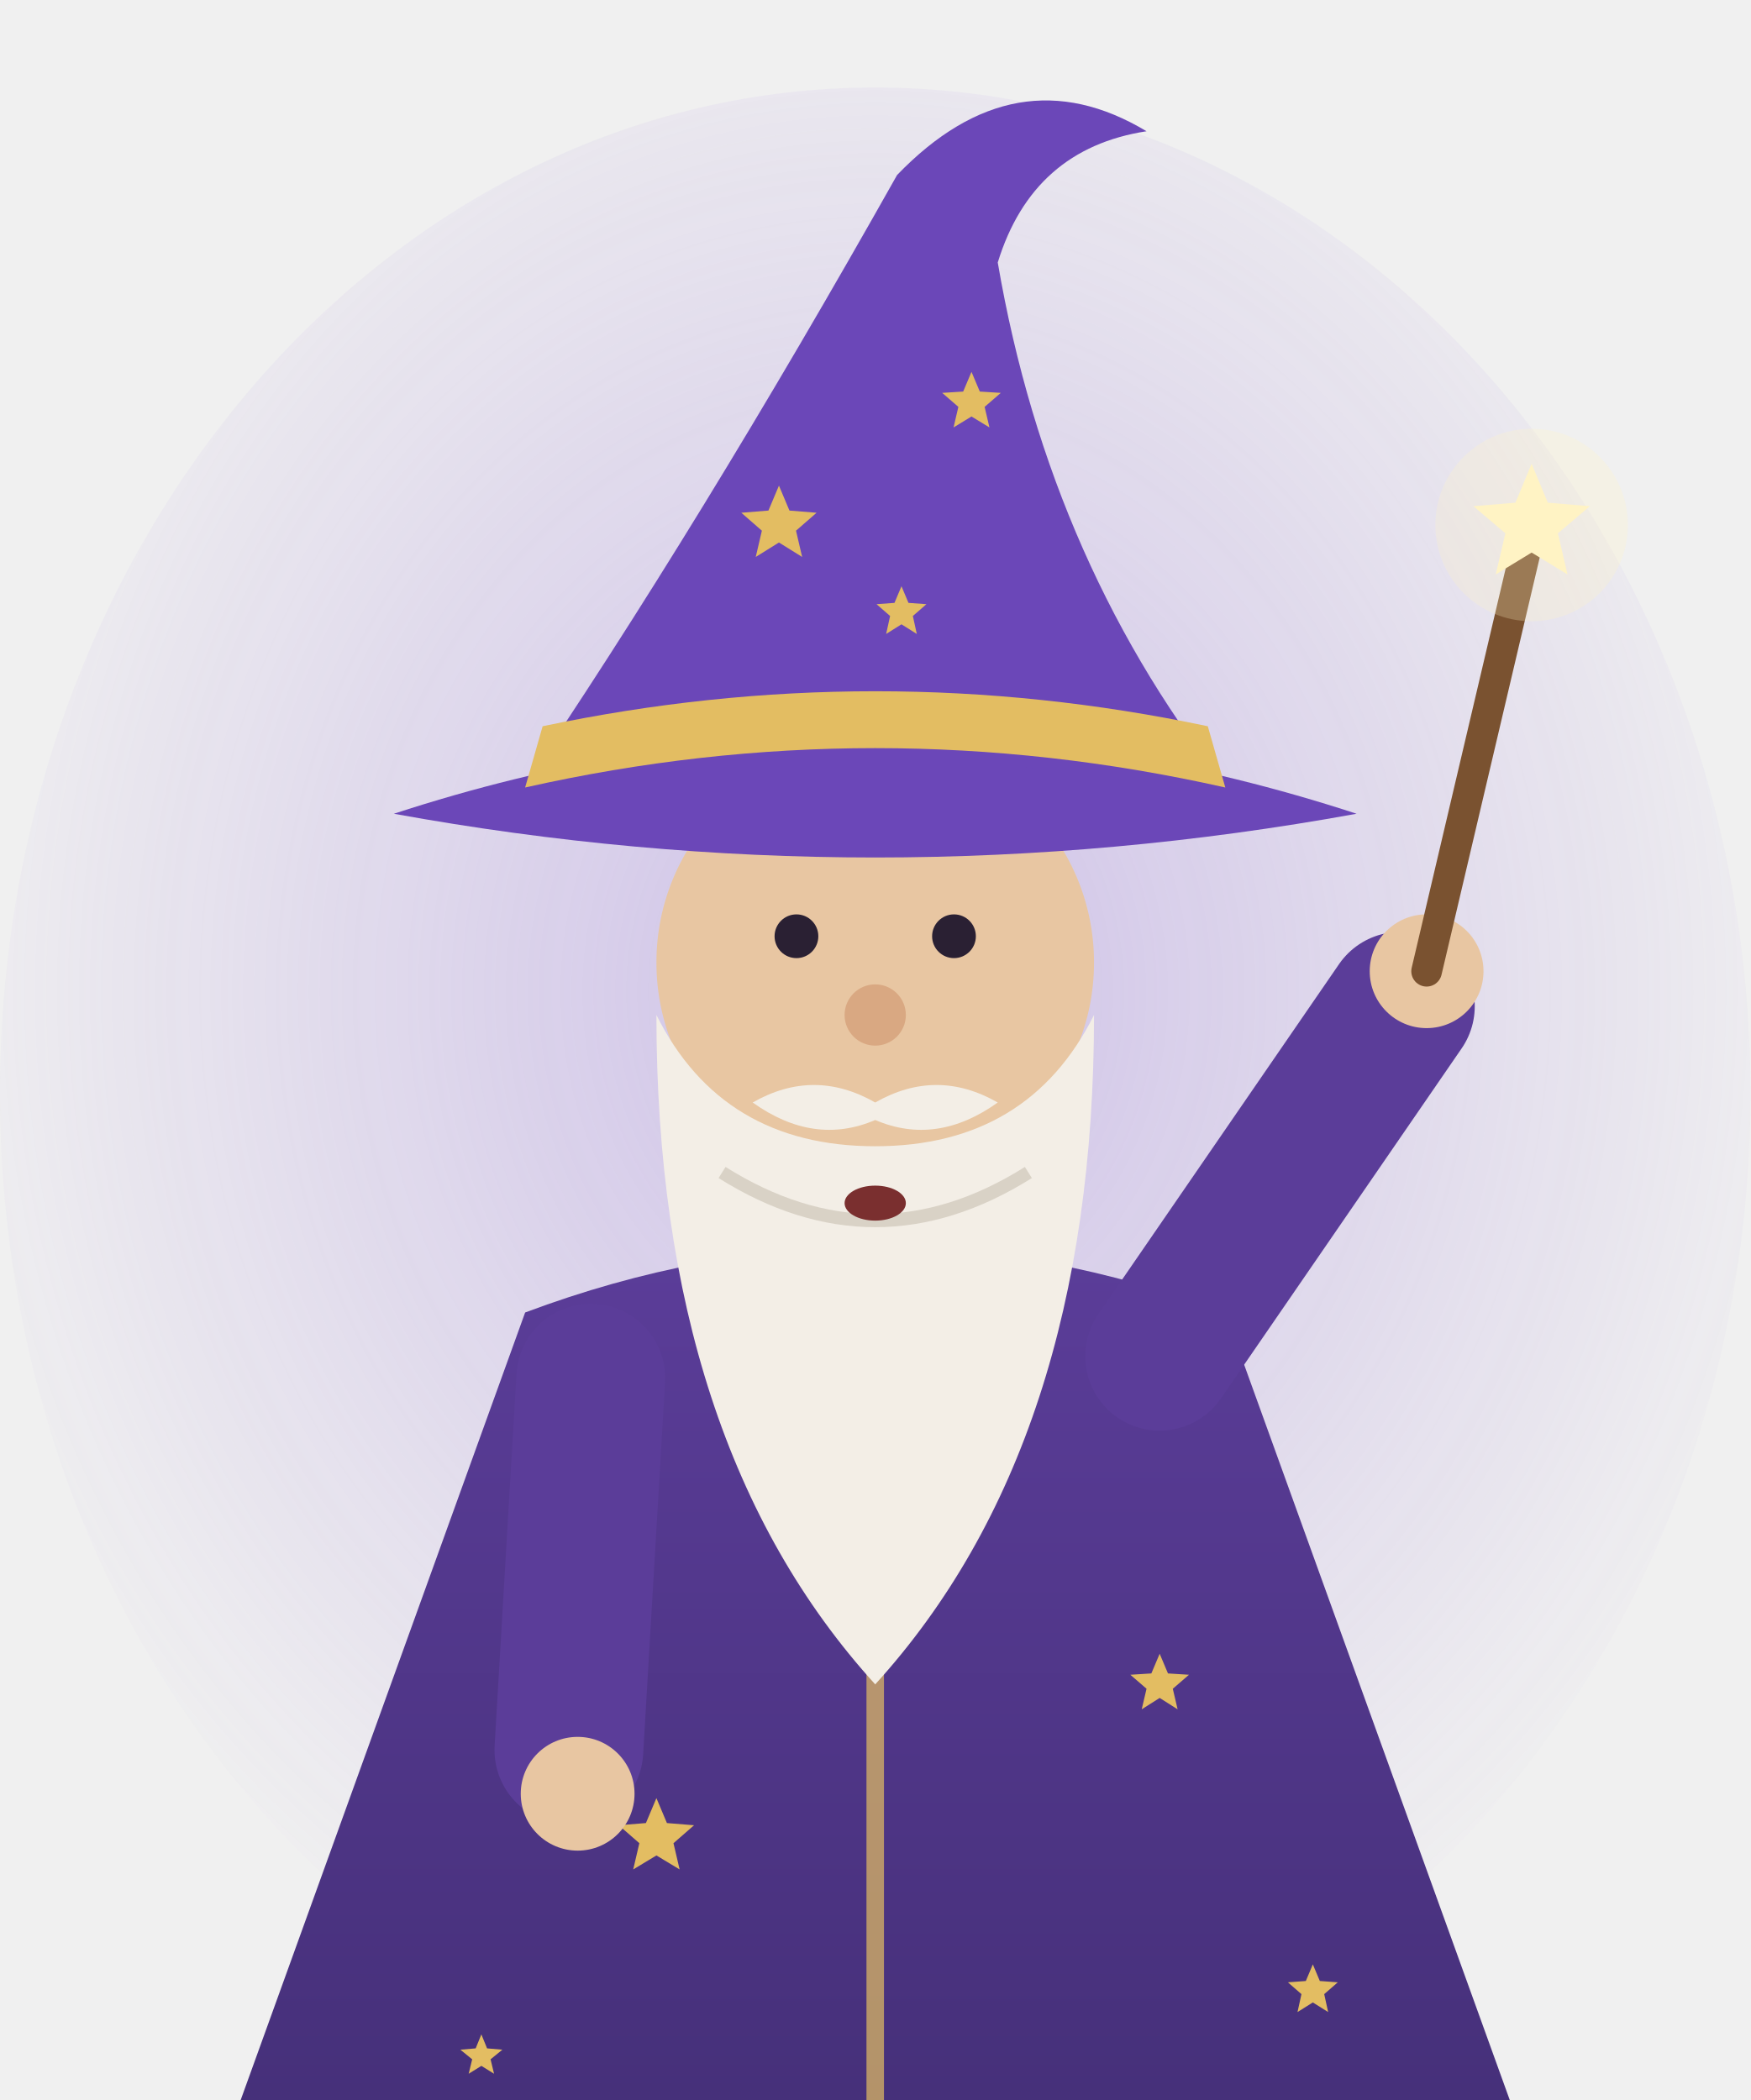
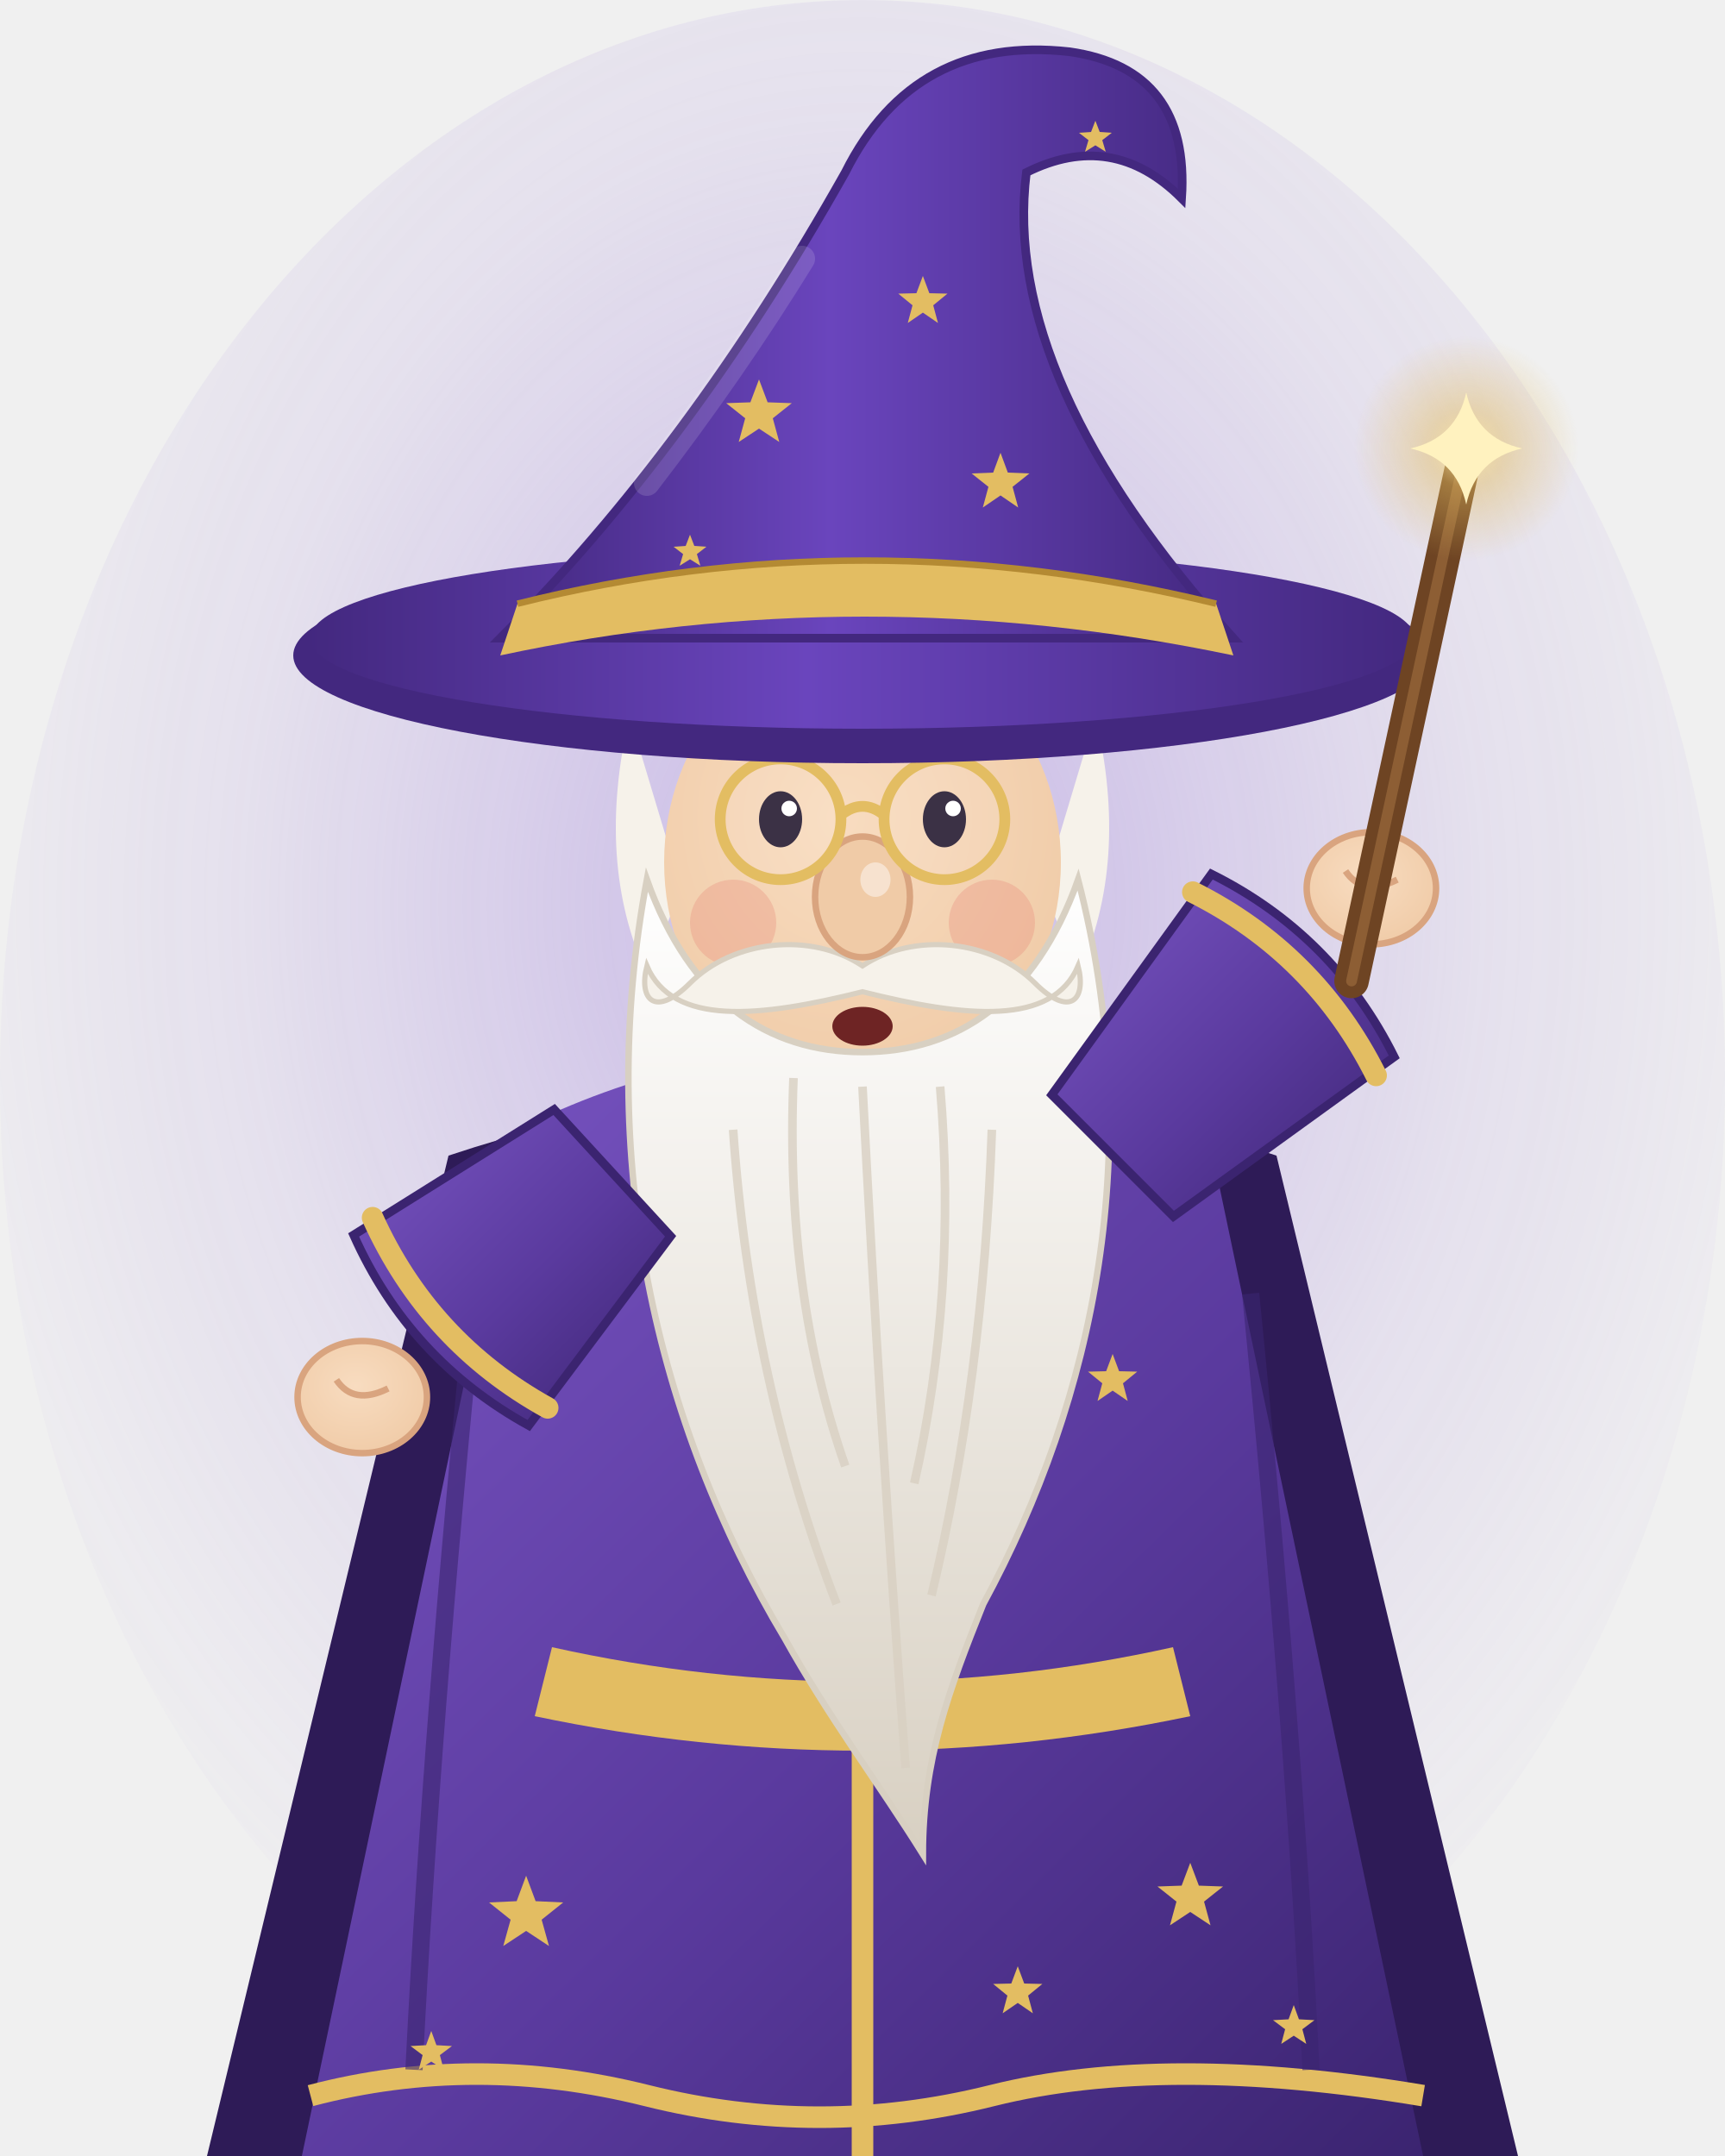
- <svg xmlns="http://www.w3.org/2000/svg" viewBox="0 0 400 480">
+ <svg xmlns="http://www.w3.org/2000/svg" viewBox="0 0 400 500">
  <defs>
-     <radialGradient id="glow" cx="50%" cy="45%" r="55%">
-       <stop offset="0" stop-color="#8f6ad8" stop-opacity=".35" />
+     <radialGradient id="aura" cx="50%" cy="42%" r="60%">
+       <stop offset="0" stop-color="#8f6ad8" stop-opacity=".42" />
+       <stop offset=".6" stop-color="#8f6ad8" stop-opacity=".12" />
      <stop offset="1" stop-color="#8f6ad8" stop-opacity="0" />
    </radialGradient>
-     <linearGradient id="robe" x1="0" x2="0" y1="0" y2="1">
-       <stop offset="0" stop-color="#5b3d99" />
-       <stop offset="1" stop-color="#46307a" />
+     <linearGradient id="robeG" x1="0" x2="1" y1="0" y2="1">
+       <stop offset="0" stop-color="#7a56c4" />
+       <stop offset=".55" stop-color="#5a3a9e" />
+       <stop offset="1" stop-color="#3b2470" />
    </linearGradient>
+     <linearGradient id="hatG" x1="0" x2="1">
+       <stop offset="0" stop-color="#43287f" />
+       <stop offset=".45" stop-color="#6a45bd" />
+       <stop offset="1" stop-color="#43287f" />
+     </linearGradient>
+     <radialGradient id="skinG" cx="45%" cy="40%" r="65%">
+       <stop offset="0" stop-color="#f8dcc0" />
+       <stop offset="1" stop-color="#f0cba7" />
+     </radialGradient>
+     <linearGradient id="beardG" x1="0" x2="0" y1="0" y2="1">
+       <stop offset="0" stop-color="#ffffff" />
+       <stop offset="1" stop-color="#d8d0c2" />
+     </linearGradient>
+     <radialGradient id="tipG">
+       <stop offset="0" stop-color="#fff2bf" stop-opacity=".95" />
+       <stop offset=".35" stop-color="#e3bd62" stop-opacity=".45" />
+       <stop offset="1" stop-color="#e3bd62" stop-opacity="0" />
+     </radialGradient>
  </defs>
-   <ellipse cx="200" cy="250" rx="200" ry="230" fill="url(#glow)" />
-   <path d="M120 300 Q200 270 280 300 L345 480 L55 480 Z" fill="url(#robe)" />
-   <path d="M200 290 L200 480" stroke="#e3bd62" stroke-width="4" opacity=".7" />
-   <polygon points="150.0,411.0 152.4,416.7 158.6,417.2 153.9,421.3 155.3,427.3 150.0,424.1 144.7,427.3 146.1,421.3 141.4,417.2 147.6,416.7" fill="#e3bd62" />
-   <polygon points="265.0,378.0 266.9,382.5 271.7,382.8 268.0,386.0 269.1,390.7 265.0,388.1 260.9,390.7 262.0,386.0 258.3,382.8 263.1,382.5" fill="#e3bd62" />
-   <polygon points="300.0,449.0 301.6,452.8 305.7,453.1 302.6,455.8 303.5,459.9 300.0,457.7 296.5,459.9 297.4,455.8 294.3,453.1 298.4,452.8" fill="#e3bd62" />
-   <polygon points="110.0,465.0 111.3,468.2 114.8,468.5 112.1,470.7 112.9,474.0 110.0,472.2 107.1,474.0 107.9,470.7 105.2,468.5 108.7,468.2" fill="#e3bd62" />
-   <path d="M135 315 L130 400" stroke="#5b3d99" stroke-width="34" stroke-linecap="round" />
-   <circle cx="132" cy="410" r="13" fill="#e8c6a2" />
-   <path d="M265 310 L320 230" stroke="#5b3d99" stroke-width="34" stroke-linecap="round" />
-   <circle cx="326" cy="222" r="13" fill="#e8c6a2" />
-   <path d="M326 222 L350 120" stroke="#7a5230" stroke-width="7" stroke-linecap="round" />
-   <polygon points="350.0,106.0 353.7,114.9 363.3,115.7 356.0,121.9 358.2,131.3 350.0,126.3 341.8,131.3 344.0,121.9 336.7,115.7 346.3,114.9" fill="#fff3c4" />
-   <circle cx="350" cy="120" r="22" fill="#fff3c4" opacity=".25" />
-   <circle cx="200" cy="220" r="50" fill="#e8c6a2" />
-   <path d="M150 232 Q150 330 200 385 Q250 330 250 232 Q235 262 200 262 Q165 262 150 232 Z" fill="#f3eee6" />
-   <path d="M165 268 Q200 290 235 268" stroke="#d9d2c6" stroke-width="3" fill="none" />
-   <ellipse cx="200" cy="275" rx="7" ry="4" fill="#7a2f2f" />
-   <path d="M172 252 Q186 244 200 252 Q214 244 228 252 Q214 262 200 256 Q186 262 172 252 Z" fill="#f3eee6" />
-   <circle cx="182" cy="214" r="5" fill="#2a2033" />
-   <circle cx="218" cy="214" r="5" fill="#2a2033" />
-   <path d="M170 192 Q182 184 194 192" stroke="#f3eee6" stroke-width="6" fill="none" stroke-linecap="round" />
-   <path d="M206 192 Q218 184 230 192" stroke="#f3eee6" stroke-width="6" fill="none" stroke-linecap="round" />
-   <circle cx="200" cy="232" r="7" fill="#d9a882" />
-   <path d="M90 186 Q200 150 310 186 Q200 206 90 186 Z" fill="#6b47b8" />
-   <path d="M118 182 Q160 120 205 40 Q232 12 262 30 Q236 34 228 60 Q240 130 282 182 Q200 166 118 182 Z" fill="#6b47b8" />
-   <path d="M120 180 Q200 162 280 180 L276 166 Q200 150 124 166 Z" fill="#e3bd62" />
-   <polygon points="178.0,111.0 180.4,116.7 186.6,117.2 181.9,121.3 183.3,127.3 178.0,124.0 172.7,127.3 174.1,121.3 169.4,117.2 175.6,116.7" fill="#e3bd62" />
-   <polygon points="222.0,85.0 223.9,89.5 228.7,89.8 225.0,93.0 226.1,97.7 222.0,95.2 217.9,97.7 219.0,93.0 215.3,89.8 220.1,89.5" fill="#e3bd62" />
-   <polygon points="206.0,134.0 207.6,137.8 211.7,138.1 208.6,140.8 209.5,144.9 206.0,142.7 202.5,144.9 203.4,140.8 200.3,138.1 204.4,137.8" fill="#e3bd62" />
+   <ellipse cx="200" cy="250" rx="200" ry="250" fill="url(#aura)" />
+   <path d="M104 268 Q200 236 296 268 L352 500 L48 500 Z" fill="#2e1b57" />
+   <path d="M120 262 Q160 242 200 244 Q240 242 280 262 L330 500 L70 500 Z" fill="url(#robeG)" />
+   <path d="M200 400 L200 500" stroke="#e3bd62" stroke-width="5" />
+   <path d="M72 486 Q110 476 150 486 T230 486 T330 486" stroke="#e3bd62" stroke-width="5" fill="none" />
+   <path d="M128 382 Q200 398 272 382 L276 398 Q200 414 124 398 Z" fill="#e3bd62" />
+   <path d="M110 300 Q100 400 96 480 M290 300 Q300 400 304 480" stroke="#3b2470" stroke-width="4" fill="none" opacity=".6" />
+   <polygon points="122.0,435.0 124.2,440.9 130.6,441.2 125.6,445.2 127.3,451.3 122.0,447.8 116.7,451.3 118.4,445.2 113.4,441.2 119.8,440.9" fill="#e3bd62" opacity="1" />
+   <polygon points="276.0,432.0 278.0,437.3 283.6,437.5 279.2,441.0 280.7,446.5 276.0,443.4 271.3,446.5 272.8,441.0 268.4,437.5 274.0,437.3" fill="#e3bd62" opacity="1" />
+   <path d="M150 321 A9 9 0 1 0 150 339 A6.75 6.75 0 1 1 150 321 Z" fill="#e3bd62" opacity=".85" />
+   <polygon points="258.0,314.0 259.5,318.0 263.7,318.1 260.4,320.8 261.5,324.9 258.0,322.5 254.5,324.9 255.6,320.8 252.3,318.1 256.5,318.0" fill="#e3bd62" opacity="1" />
+   <polygon points="100.0,471.0 101.2,474.3 104.8,474.5 102.0,476.6 102.9,480.0 100.0,478.1 97.1,480.0 98.0,476.6 95.2,474.5 98.8,474.3" fill="#e3bd62" opacity="1" />
+   <polygon points="300.0,465.0 301.2,468.3 304.8,468.5 302.0,470.6 302.9,474.0 300.0,472.1 297.1,474.0 298.0,470.6 295.2,468.5 298.8,468.3" fill="#e3bd62" opacity="1" />
+   <polygon points="236.0,456.0 237.5,460.0 241.7,460.1 238.4,462.8 239.5,466.9 236.0,464.5 232.5,466.9 233.6,462.8 230.3,460.1 234.5,460.0" fill="#e3bd62" opacity="1" />
+   <path d="M146 166 Q138 200 150 226 L158 206 Z" fill="#f6f2ea" />
+   <path d="M254 166 Q262 200 250 226 L242 206 Z" fill="#f6f2ea" />
+   <ellipse cx="200" cy="200" rx="46" ry="52" fill="url(#skinG)" />
+   <ellipse cx="200" cy="160" rx="48" ry="12" fill="#2a1f35" opacity=".28" />
+   <circle cx="170" cy="214" r="10" fill="#e88f7f" opacity=".35" />
+   <circle cx="230" cy="214" r="10" fill="#e88f7f" opacity=".35" />
+   <path d="M150 204 C138 268 152 330 182 380 C192 398 204 414 214 430 C214 408 220 392 228 372 C254 324 266 266 250 204 C240 232 222 244 200 244 C178 244 160 232 150 204 Z" fill="url(#beardG)" stroke="#d8d0c2" stroke-width="1.5" />
+   <path d="M170 262 Q174 320 194 372 M200 252 Q204 330 210 410 M230 262 Q228 320 216 370 M184 250 Q182 300 196 340 M218 252 Q222 300 212 344" stroke="#d8d0c2" stroke-width="2" fill="none" opacity=".8" />
+   <ellipse cx="200" cy="238" rx="7" ry="4.5" fill="#6e2424" />
+   <path d="M200 224 C188 216 170 218 160 228 C152 236 148 232 150 224 C156 238 176 236 200 230 C224 236 244 238 250 224 C252 232 248 236 240 228 C230 218 212 216 200 224 Z" fill="#f6f2ea" stroke="#d8d0c2" stroke-width="1.2" />
+   <ellipse cx="200" cy="208" rx="11" ry="14" fill="#f0cba7" stroke="#d9a47f" stroke-width="1.5" />
+   <ellipse cx="203" cy="204" rx="3.5" ry="4" fill="#fff" opacity=".45" />
+   <ellipse cx="181" cy="190" rx="5" ry="6.5" fill="#2a1f35" />
+   <circle cx="183" cy="187.5" r="1.8" fill="#fff" />
+   <ellipse cx="219" cy="190" rx="5" ry="6.5" fill="#2a1f35" />
+   <circle cx="221" cy="187.5" r="1.8" fill="#fff" />
+   <circle cx="181" cy="190" r="14" fill="#ffffff14" stroke="#e3bd62" stroke-width="2.5" />
+   <circle cx="219" cy="190" r="14" fill="#ffffff14" stroke="#e3bd62" stroke-width="2.5" />
+   <path d="M195 189 Q200 185 205 189" stroke="#e3bd62" stroke-width="2.5" fill="none" />
+   <path d="M160 168 Q176 154 196 164 Q178 162 162 174 Z" fill="#f6f2ea" stroke="#d8d0c2" stroke-width="1.2" />
+   <path d="M240 168 Q224 154 204 164 Q222 162 238 174 Z" fill="#f6f2ea" stroke="#d8d0c2" stroke-width="1.2" />
+   <ellipse cx="200" cy="152" rx="132" ry="25" fill="#43287f" />
+   <ellipse cx="200" cy="148" rx="128" ry="21" fill="url(#hatG)" />
+   <path d="M116 148 Q160 104 196 40 Q212 8 248 12 Q276 16 274 46 Q258 30 238 40 Q232 88 286 148 Z" fill="url(#hatG)" stroke="#43287f" stroke-width="2" />
+   <path d="M150 112 Q170 86 186 60" stroke="#ffffff22" stroke-width="6" fill="none" stroke-linecap="round" />
+   <path d="M120 140 Q200 120 282 140 L286 152 Q200 134 116 152 Z" fill="#e3bd62" />
+   <path d="M120 140 Q200 120 282 140" stroke="#b48a33" stroke-width="1.5" fill="none" />
+   <path d="M200 127 A9 9 0 1 0 200 145 A6.75 6.75 0 1 1 200 127 Z" fill="#3b2470" opacity=".85" />
+   <polygon points="176.0,88.0 178.0,93.3 183.6,93.5 179.2,97.0 180.7,102.5 176.0,99.4 171.3,102.5 172.8,97.0 168.4,93.5 174.0,93.3" fill="#e3bd62" opacity="1" />
+   <polygon points="214.0,64.0 215.5,68.0 219.7,68.1 216.4,70.8 217.5,74.9 214.0,72.5 210.5,74.9 211.6,70.8 208.3,68.1 212.5,68.0" fill="#e3bd62" opacity="1" />
+   <polygon points="232.0,105.0 233.7,109.6 238.7,109.8 234.8,112.9 236.1,117.7 232.0,114.9 227.9,117.7 229.2,112.9 225.3,109.8 230.3,109.6" fill="#e3bd62" opacity="1" />
+   <polygon points="160.0,124.0 161.0,126.6 163.8,126.8 161.6,128.5 162.4,131.2 160.0,129.7 157.6,131.2 158.4,128.5 156.2,126.8 159.0,126.6" fill="#e3bd62" opacity="1" />
+   <polygon points="254.0,28.0 255.0,30.6 257.8,30.8 255.6,32.5 256.4,35.2 254.0,33.7 251.6,35.2 252.4,32.5 250.2,30.8 253.0,30.6" fill="#e3bd62" opacity="1" />
+   <path d="M128.5 257.3 L82.0 286.4 Q94.9 315.3 122.6 330.6 L155.5 286.7 Z" fill="url(#robeG)" stroke="#3b2470" stroke-width="2" />
+   <path d="M86.4 282.4 Q99.4 311.2 127.0 326.5" stroke="#e3bd62" stroke-width="5" fill="none" stroke-linecap="round" />
+   <ellipse cx="84" cy="324" rx="15" ry="13" fill="url(#skinG)" stroke="#d9a47f" stroke-width="1.5" />
+   <path d="M78 320 Q82 326 90 322" stroke="#d9a47f" stroke-width="1.5" fill="none" />
+   <path d="M272.1 282.1 L323.3 245.1 Q309.2 216.8 280.9 202.7 L243.9 253.9 Z" fill="url(#robeG)" stroke="#3b2470" stroke-width="2" />
+   <path d="M319.1 249.4 Q304.9 221.1 276.6 206.9" stroke="#e3bd62" stroke-width="5" fill="none" stroke-linecap="round" />
+   <ellipse cx="318" cy="206" rx="15" ry="13" fill="url(#skinG)" stroke="#d9a47f" stroke-width="1.5" />
+   <path d="M312 202 Q316 208 324 204" stroke="#d9a47f" stroke-width="1.5" fill="none" />
+   <path d="M313.4 227.5 L340 104" stroke="#6e4423" stroke-width="8" stroke-linecap="round" />
+   <path d="M313.4 227.5 L340 104" stroke="#9a6a3c" stroke-width="2.5" stroke-linecap="round" opacity=".7" />
+   <circle cx="340" cy="104" r="26" fill="url(#tipG)" />
+   <path d="M340 91.0 Q342.34 101.66 353.0 104 Q342.34 106.34 340 117.0 Q337.66 106.34 327.0 104 Q337.66 101.66 340 91.0 Z" fill="#fff2bf" opacity="1" />
</svg>
